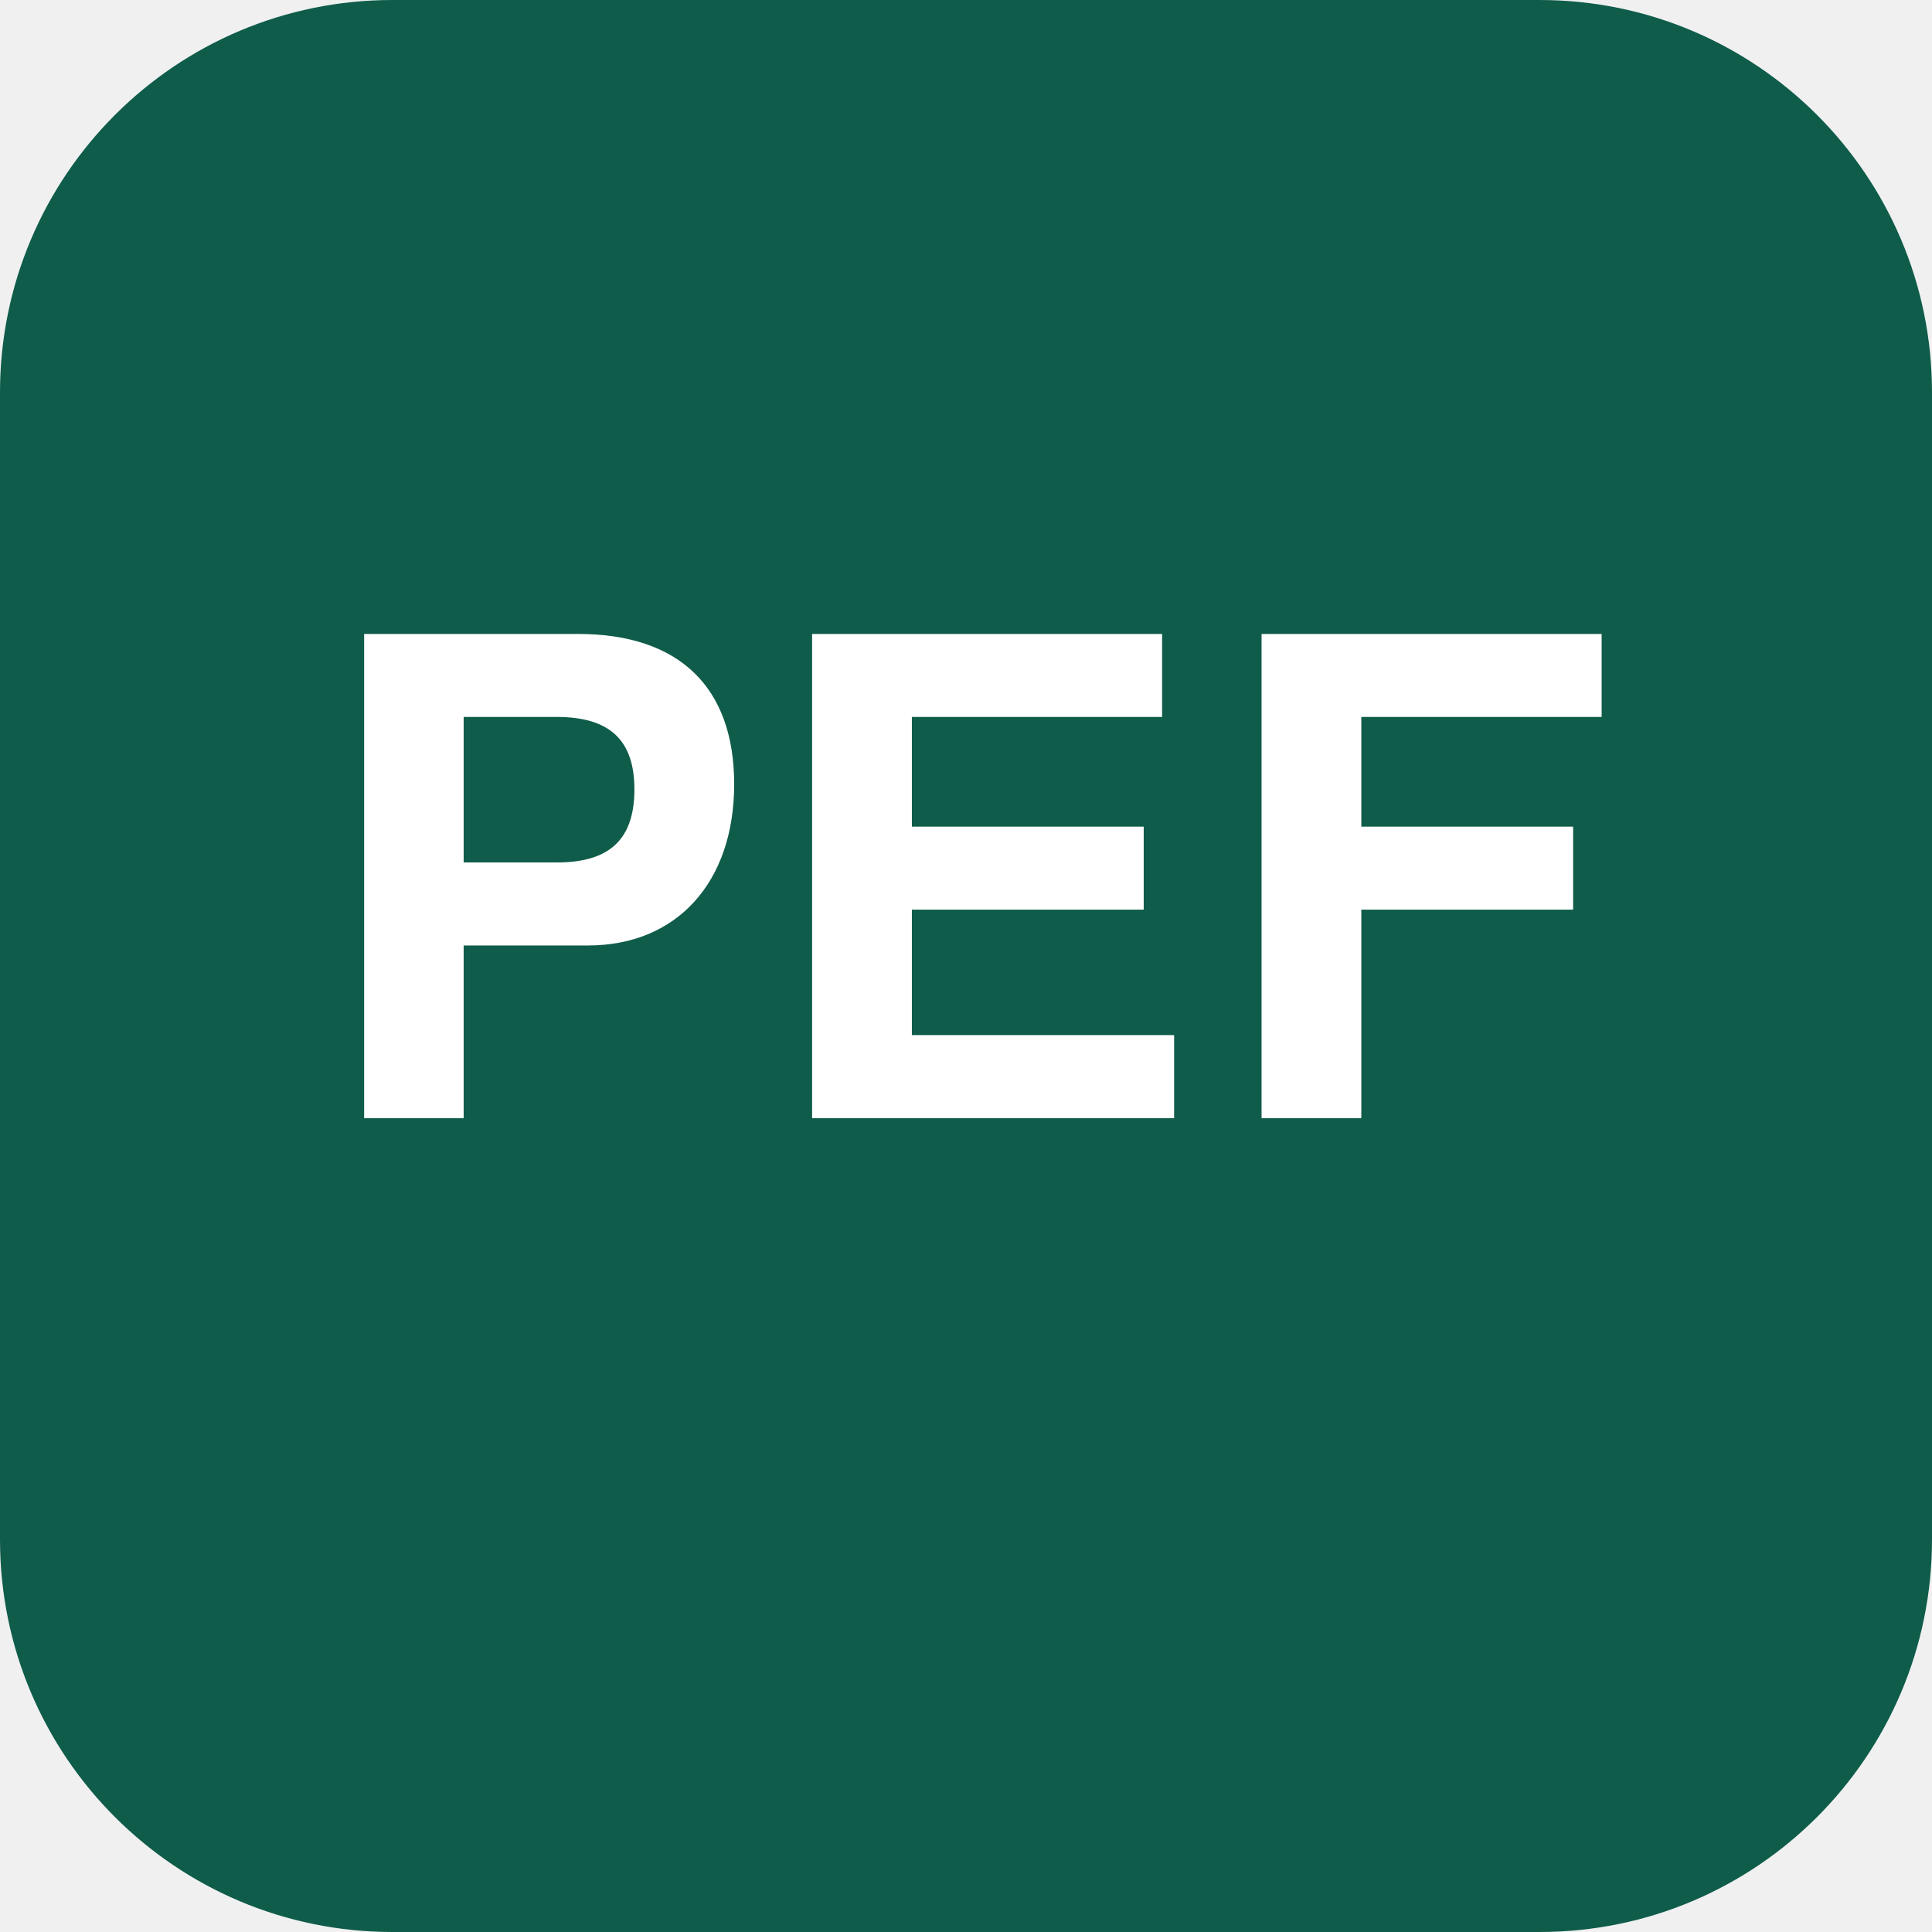
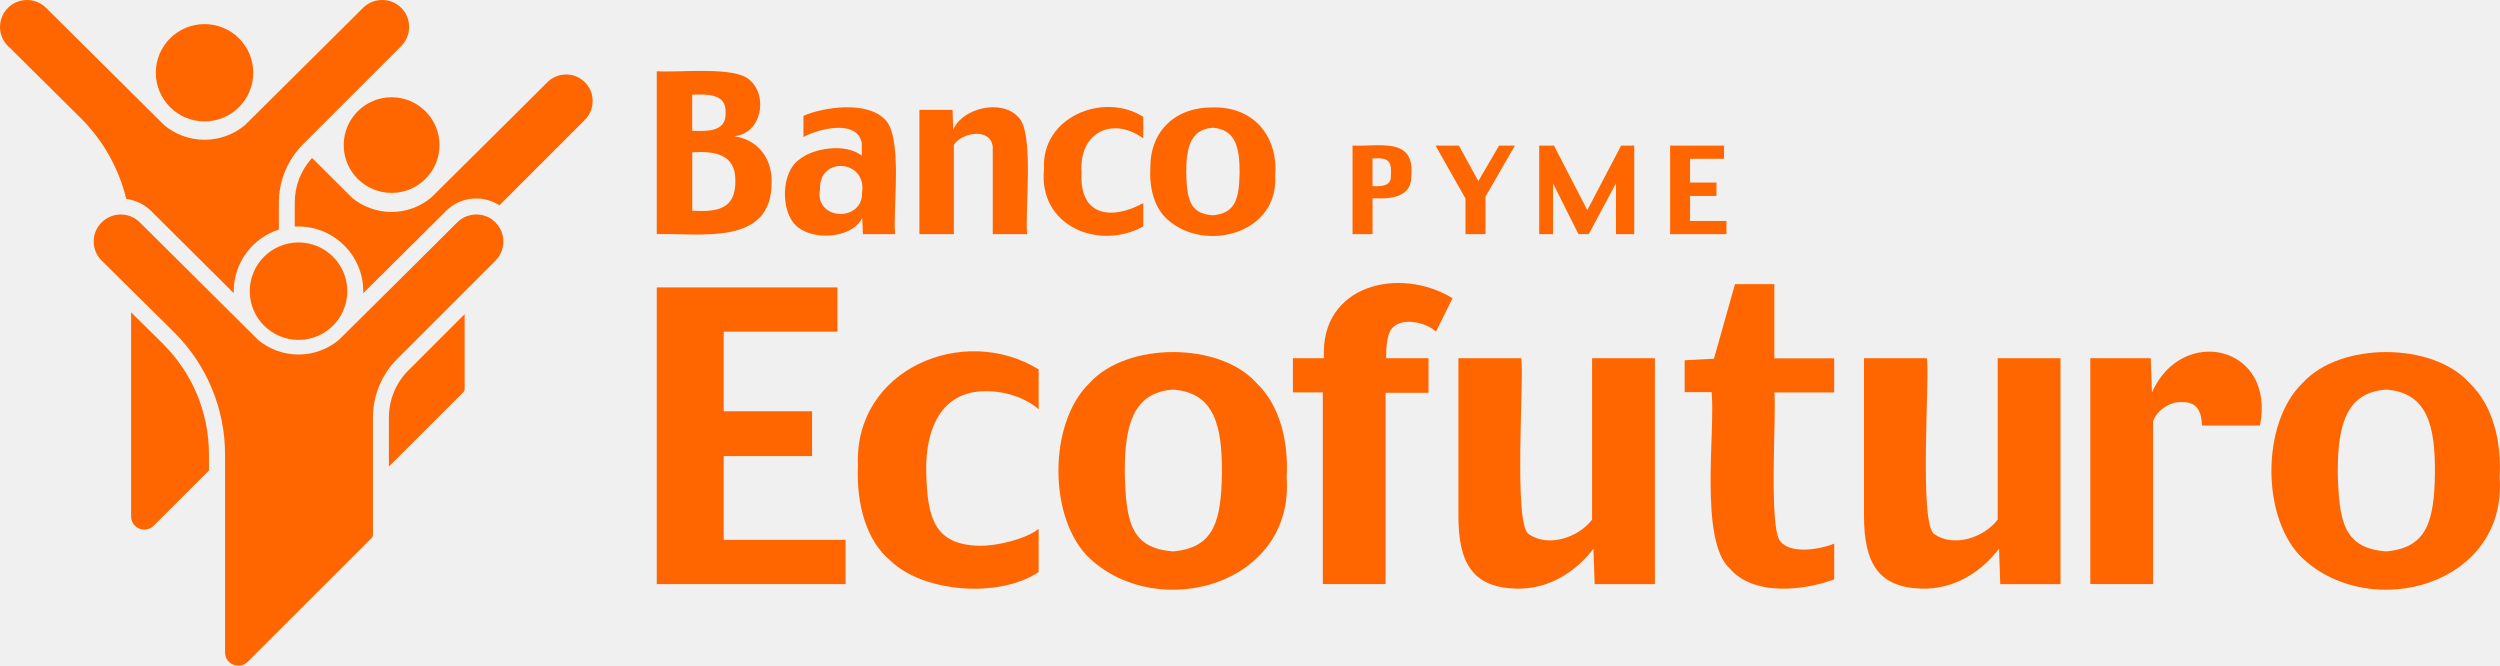
- <svg xmlns="http://www.w3.org/2000/svg" viewBox="0 0 128 128" role="img" aria-label="Banco PYME Ecofuturo S.A.">
-   <rect width="128" height="128" rx="26" fill="#0F5C4A" />
-   <text x="64" y="64" fill="#ffffff" font-family="Helvetica, Arial, sans-serif" font-size="44" font-weight="700" letter-spacing="1" text-anchor="middle" dominant-baseline="central">PEF</text>
+ <svg xmlns="http://www.w3.org/2000/svg" id="Capa_1" data-name="Capa 1" viewBox="0 0 500 133.13">
+   <defs>
+     <style>
+       .cls-1 {
+         fill: #f60;
+         stroke-width: 0px;
+       }
+     </style>
+   </defs>
+   <g>
+     <path class="cls-1" d="m154.32,36.48c.06,12.79-14.23,10.12-22.97,10.34V14.25c4.17.32,15.65-1.08,18.58,1.74,3.77,3.22,2.38,10.79-3.14,11.26,4.7.64,7.63,4.28,7.54,9.24m-9.21-13.88c.24-3.95-3.76-3.76-6.68-3.67v7.21c2.93.11,6.82.26,6.68-3.54m1.95,13.51c.07-5.27-4.09-5.94-8.62-5.66v11.68c4.89.27,8.72-.21,8.62-6.02" />
+     <path class="cls-1" d="m179.04,46.82h-6.46l-.13-3.24c-2.18,4.35-10.3,4.54-13.31,1.47-2.97-2.81-3-10.58.71-13.14,2.74-2.29,9.19-3.35,12.51-.79v-2.44c-.8-4.92-8.71-2.94-11.67-1.27v-4.25c4.3-1.84,12.5-2.86,16.05.49,4.04,3.18,1.72,18.53,2.3,23.17Zm-6.63-8.31c1-6.61-8.68-7.33-8.41-.63-1.15,6.26,8.59,6.6,8.41.63" />
+     <path class="cls-1" d="m205.44,46.82h-6.89v-17.42c-.36-3.89-6.11-2.99-7.78-.43v17.85h-6.89v-24.84h6.63l.13,3.96c1.82-4.33,9.65-6.23,13.02-2.52,3.29,3.02,1.24,19.24,1.78,23.39Z" />
+     <path class="cls-1" d="m228.65,45.29c-8.93,4.9-21.06-.09-19.84-11.51-.62-10.33,11.81-15.48,19.84-10.42v4.32c-6.09-4.45-12.9-1.28-12.34,6.81-.5,9.02,6.29,9.47,12.34,6.13v4.68Z" />
+     <path class="cls-1" d="m255.03,35.08c.78,11.69-14.1,15.57-21.57,8.79-2.67-2.38-3.62-6.39-3.39-10.34-.05-7.33,5.06-12.15,12.49-12.04,8.16-.24,13.12,5.83,12.47,13.59Zm-7.11-.59c.02-5.03-.85-8.63-5.36-8.94-4.51.28-5.32,4.12-5.31,8.94.12,5.34.65,8.24,5.31,8.57,4.47-.39,5.29-3.22,5.36-8.57" />
+     <path class="cls-1" d="m282.26,35.1c.18,4.41-4.25,4.76-7.75,4.54v7.18h-4v-17.71c5.22.27,12.47-1.83,11.75,5.99Zm-4.09.26c.21-3.21-.36-3.85-3.67-3.67v5.53c1.43.07,3.7.1,3.67-1.85" />
+     <polygon class="cls-1" points="302.98 29.12 297.1 39.33 297.1 46.83 293.1 46.83 293.1 39.71 287.11 29.12 291.78 29.12 295.67 36.22 299.81 29.12 302.98 29.12" />
+     <polygon class="cls-1" points="326.85 46.83 323.19 46.83 323.19 36.66 317.75 46.83 315.69 46.83 310.6 36.66 310.6 46.83 307.84 46.83 307.84 29.12 310.8 29.12 317.46 42.02 324.22 29.12 326.85 29.12 326.85 46.83" />
+     <polygon class="cls-1" points="345.29 46.83 334.02 46.83 334.02 29.12 344.81 29.12 344.81 31.76 338.01 31.76 338.01 36.51 343.29 36.51 343.29 39.19 338.01 39.19 338.01 44.19 345.29 44.19 345.29 46.83" />
+     <polygon class="cls-1" points="169.11 116.82 131.35 116.82 131.35 57.48 167.49 57.48 167.49 66.33 144.74 66.33 144.74 82.25 162.41 82.25 162.41 91.22 144.74 91.22 144.74 107.97 169.11 107.97 169.11 116.82" />
+     <path class="cls-1" d="m207.72,114.42c-8.06,5.33-23.17,4.02-29.64-2.3-4.78-3.91-6.85-11.28-6.49-18.97-.86-19.25,21.06-28.56,36.14-19.27v7.98c-2.64-2.34-6.81-3.67-10.63-3.62-8.97,0-12.06,7.74-11.85,16.2.2,9.04,1.56,14.45,10.47,14.71,3.69.1,9.52-1.37,12.01-3.38v8.65Z" />
+     <path class="cls-1" d="m257.34,95.54c1.46,21.45-25.55,28.87-39.29,16.24-8.47-7.8-8.48-27.27-.08-35.23,7.42-8.19,25.97-8.19,33.32.04,4.77,4.57,6.45,11.8,6.04,18.95Zm-12.95-1.1c.03-9.24-1.49-15.93-9.76-16.52-8.27.54-9.68,7.67-9.68,16.51.24,9.81,1.12,15.2,9.68,15.85,8.2-.73,9.63-6.01,9.76-15.85" />
+     <path class="cls-1" d="m290.51,59.64l-3.31,6.68c-2.16-1.98-7.26-3.03-9.03-.35-.73,1.08-1,3.61-.93,5.67h8.46v6.92h-8.58v38.25h-12.56v-38.33h-5.98v-6.84h6.22c-.86-14.66,15.06-18.49,25.71-12" />
+     <path class="cls-1" d="m330.98,116.82h-12.05l-.24-7.08c-3.54,4.62-8.94,8.19-15.59,7.98-8.62-.26-11.41-5.21-11.42-14.51v-31.57s12.56,0,12.56,0c.65,3.39-1.62,33.3,1.5,35.18,3.9,2.72,9.97.7,12.68-2.91v-32.27h12.56v45.17Z" />
+     <path class="cls-1" d="m366.84,78.49h-11.97c.46,3.79-1.19,26.95,1.18,29.75,2.01,2.62,7.85,1.69,10.79.48v7.16c-6.24,2.3-16.21,3.33-20.9-2.19-6.14-5.57-2.83-27.64-3.62-35.27h-5.39v-6.37l5.86-.31,4.21-14.91h7.87v14.83h11.97v6.84Z" />
+     <path class="cls-1" d="m412.1,116.82h-12.05l-.24-7.08c-3.54,4.62-8.94,8.19-15.59,7.98-8.62-.26-11.41-5.21-11.42-14.51v-31.57s12.56,0,12.56,0c.65,3.39-1.62,33.3,1.5,35.18,3.9,2.72,9.97.7,12.68-2.91v-32.27h12.56v45.17Z" />
+     <path class="cls-1" d="m452,85.1h-11.61c-.06-2.61-.86-4.76-3.98-4.68-2.56-.11-5.01,1.68-5.79,3.81v32.58s-12.56,0-12.56,0v-45.17h12.09l.24,6.85c5.98-13.57,24.77-9.44,21.61,6.61" />
+     <path class="cls-1" d="m499.94,95.54c1.46,21.45-25.56,28.87-39.29,16.24-8.47-7.8-8.48-27.27-.08-35.23,7.42-8.19,25.97-8.19,33.32.04,4.77,4.57,6.44,11.8,6.04,18.95Zm-12.95-1.1c.03-9.24-1.49-15.93-9.76-16.52-8.27.54-9.68,7.67-9.68,16.51.24,9.81,1.12,15.2,9.68,15.85,8.2-.73,9.63-6.01,9.76-15.85" />
+   </g>
+   <g>
+     <polygon class="cls-1" points="116.96 24 117.04 23.92 116.97 23.99 116.96 24" />
+     <path class="cls-1" d="m77.78,83.49v9.82l14.85-14.83c.19-.19.3-.45.3-.72v-14.94l-11.22,11.22c-2.53,2.53-3.93,5.89-3.93,9.46Z" />
+     <path class="cls-1" d="m59.33,45.3c.09,0,.28,0,.37,0,7.14,0,12.95,5.81,12.95,12.94,0,.14-.02.27-.02.41l16.36-16.25c1.99-2.12,4.87-3.07,7.79-2.57,1.13.2,2.17.64,3.1,1.23l17.08-17.08c1.19-1.18,1.82-2.91,1.48-4.78-.39-2.13-2.12-3.85-4.26-4.22-1.97-.35-3.79.4-4.94,1.71l.08-.09-8.68,8.63-14.4,14.29h0c-2.16,1.79-4.92,2.87-7.93,2.87s-5.75-1.07-7.91-2.84c-.01-.01-.02-.02-.03-.03l-7.96-7.93c-2.23,2.46-3.46,5.59-3.46,8.93v4.78" />
+     <path class="cls-1" d="m78.32,38.58c5.29,0,9.58-4.28,9.58-9.56s-4.29-9.57-9.58-9.57-9.58,4.29-9.58,9.57,4.29,9.56,9.58,9.56Z" />
+     <g>
+       <path class="cls-1" d="m99.06,52.15l.09-.09-.08.08s0,0-.01.01Z" />
+       <path class="cls-1" d="m100.57,47.28c-.4-2.17-2.16-3.92-4.34-4.3-2.01-.35-3.86.4-5.03,1.75l.1-.11-8.85,8.81-14.67,14.55c-2.2,1.82-5.01,2.92-8.08,2.92s-5.86-1.09-8.05-2.89l-.03-.03-23.66-23.51.31.34c-.98-1.17-2.46-1.91-4.11-1.91-2.99,0-5.42,2.42-5.42,5.4,0,1.45.57,2.76,1.5,3.73l-.04-.04,14.71,14.55c6.46,6.46,10.1,15.22,10.1,24.35v39.59c0,2.36,2.86,3.54,4.53,1.87l24.75-24.72c.19-.19.3-.46.3-.73v-23.41c0-4.4,1.75-8.61,4.86-11.72l19.63-19.63c1.2-1.2,1.85-2.96,1.5-4.86Z" />
+       <path class="cls-1" d="m59.71,67.98c5.39,0,9.75-4.36,9.75-9.74s-4.36-9.75-9.75-9.75-9.76,4.37-9.76,9.75,4.37,9.74,9.76,9.74Z" />
+     </g>
+     <g>
+       <path class="cls-1" d="m30.22,42.2l16.55,16.45c0-.14-.02-.27-.02-.41,0-5.76,3.79-10.66,9.02-12.33v-5.38c0-4.39,1.75-8.6,4.86-11.7l19.59-19.59c1.21-1.2,1.86-2.96,1.51-4.87-.39-2.17-2.16-3.91-4.33-4.29-2-.35-3.86.4-5.03,1.74l.02-.03-8.76,8.71-14.65,14.53c-2.19,1.82-5,2.92-8.07,2.92s-5.85-1.09-8.04-2.89l-.03-.03L9.13,1.49l.39.41C8.53.74,7.06,0,5.41,0,2.42,0,0,2.42,0,5.4c0,1.33.49,2.54,1.29,3.49l-.04-.04.06.06c.2.23.42.45.66.65l14.19,14.07c4.5,4.49,7.61,10.09,9.1,16.16,1.88.24,3.63,1.08,4.98,2.43h0Z" />
+       <path class="cls-1" d="m32.64,68.81l-6.42-6.35v40.81c0,2.36,2.85,3.54,4.52,1.87l11.05-11.04v-3.2c0-8.34-3.25-16.19-9.16-22.09Z" />
+       <path class="cls-1" d="m40.91,24.28c5.38,0,9.74-4.35,9.74-9.73s-4.36-9.73-9.74-9.73-9.75,4.36-9.75,9.73,4.37,9.73,9.75,9.73Z" />
+     </g>
+   </g>
</svg>
